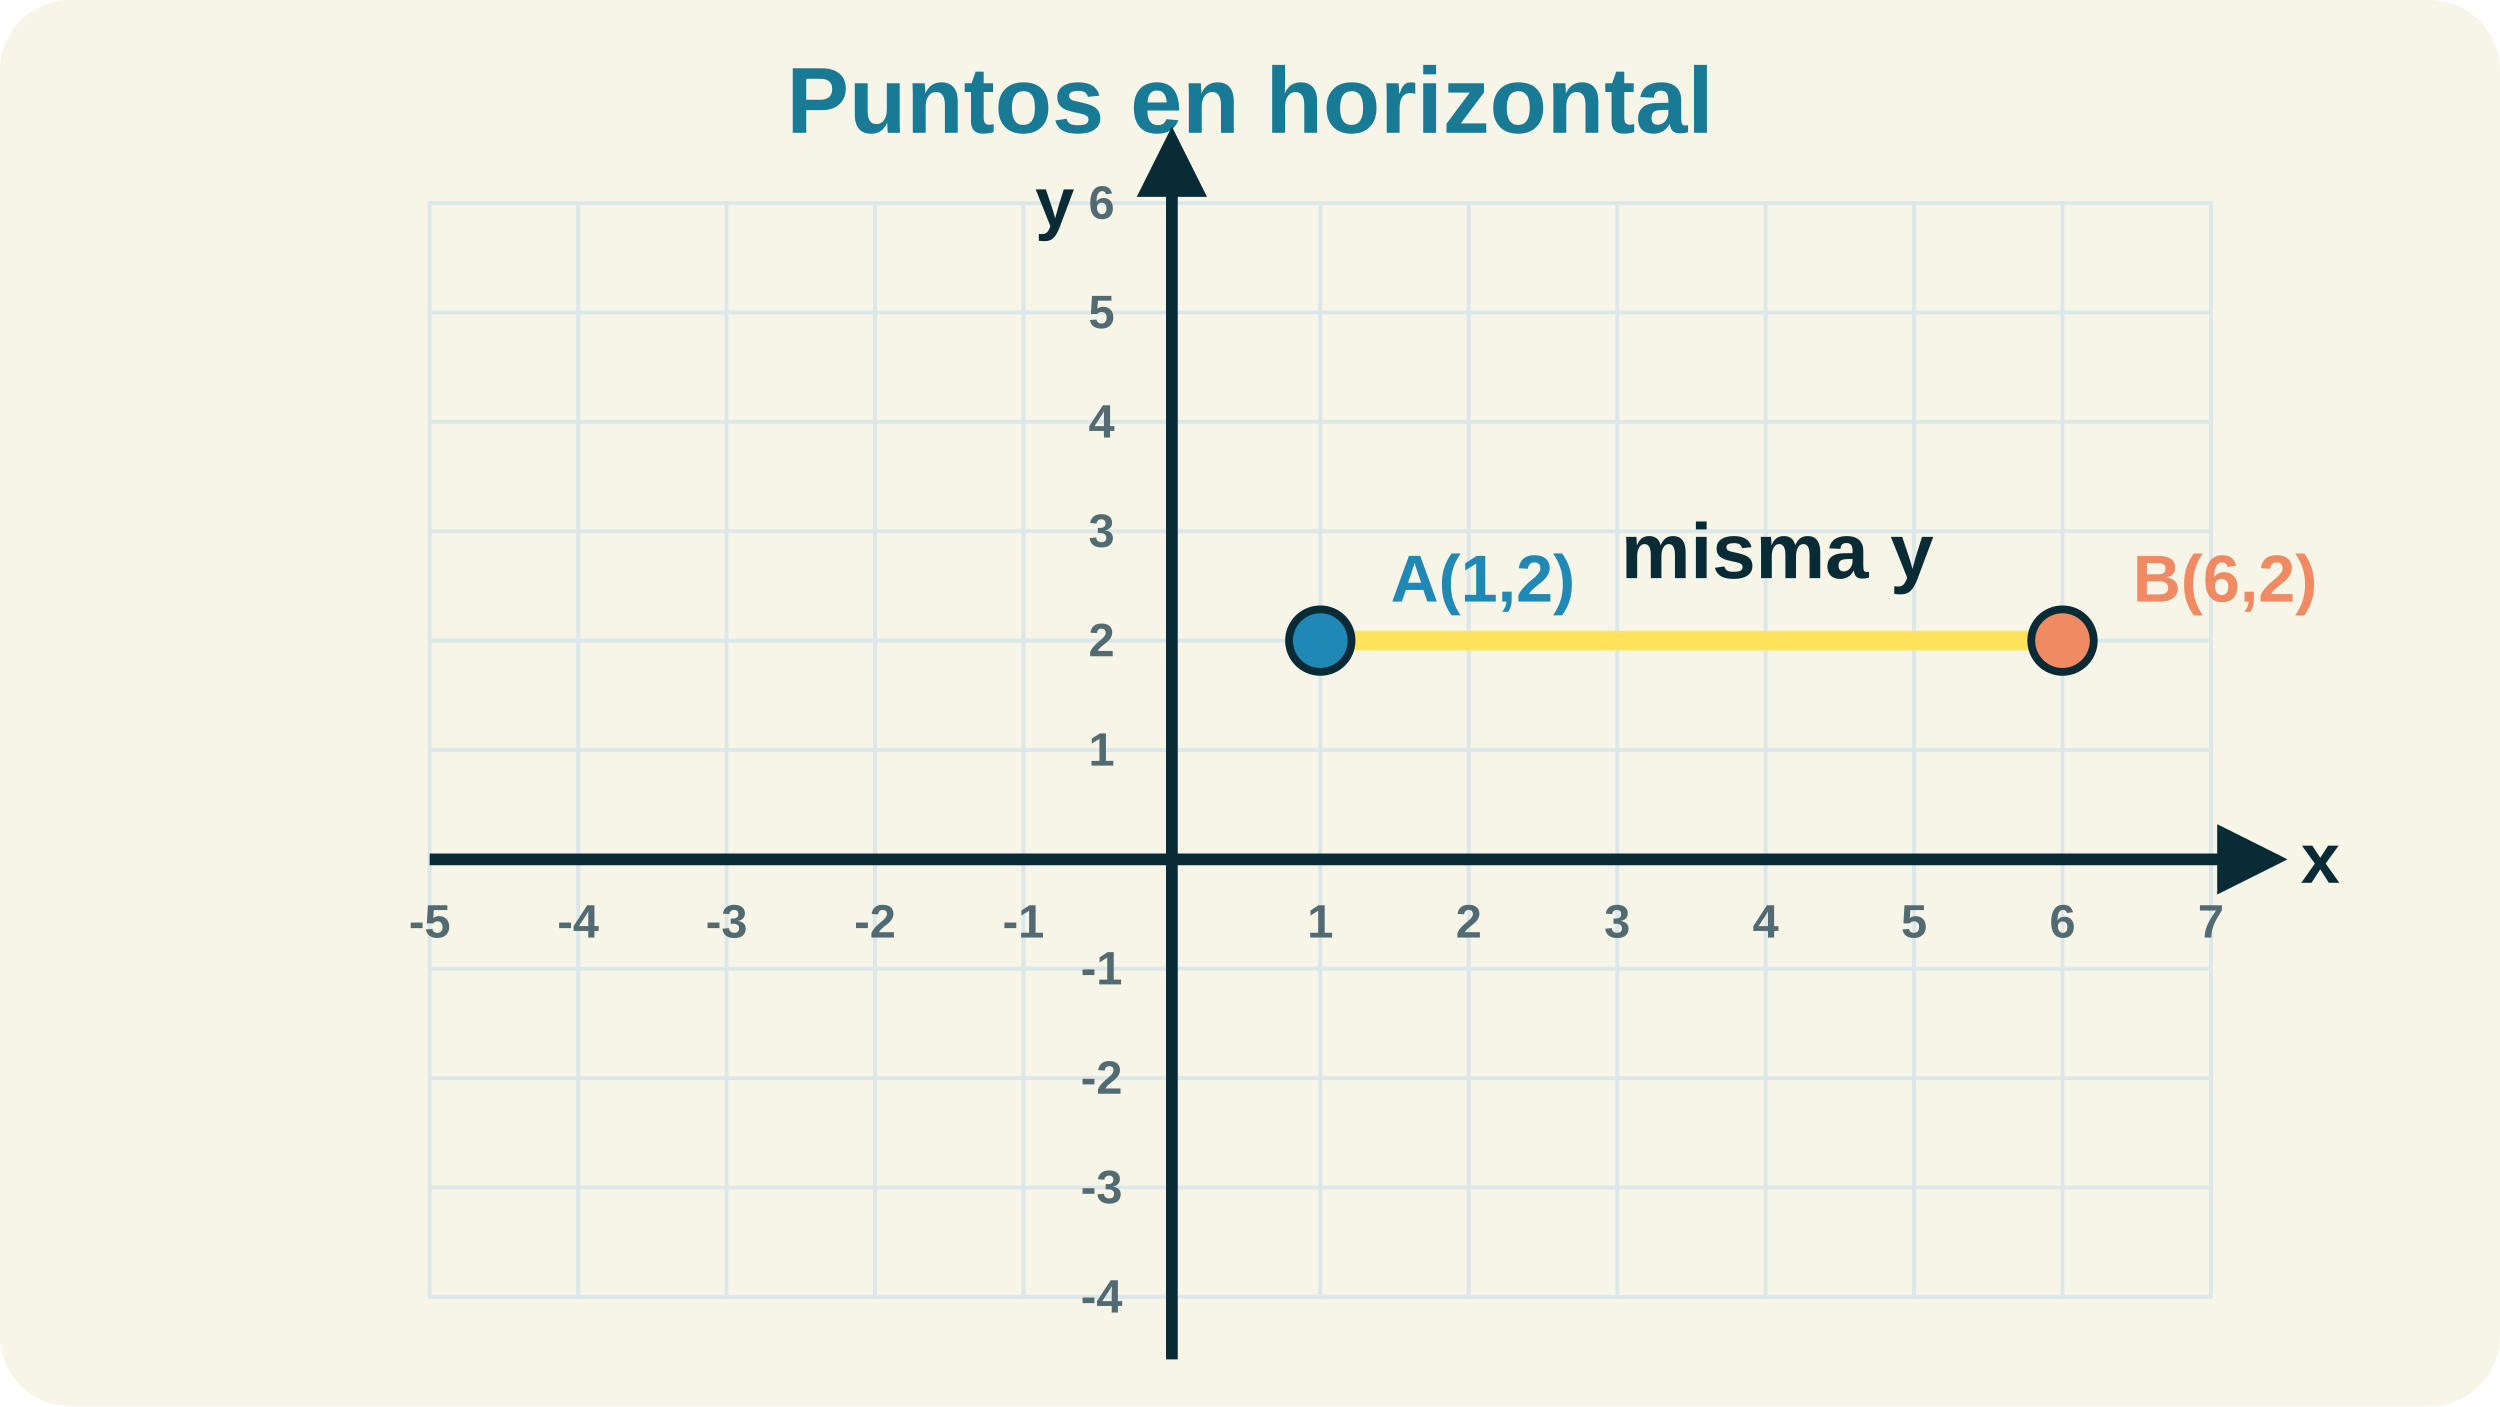
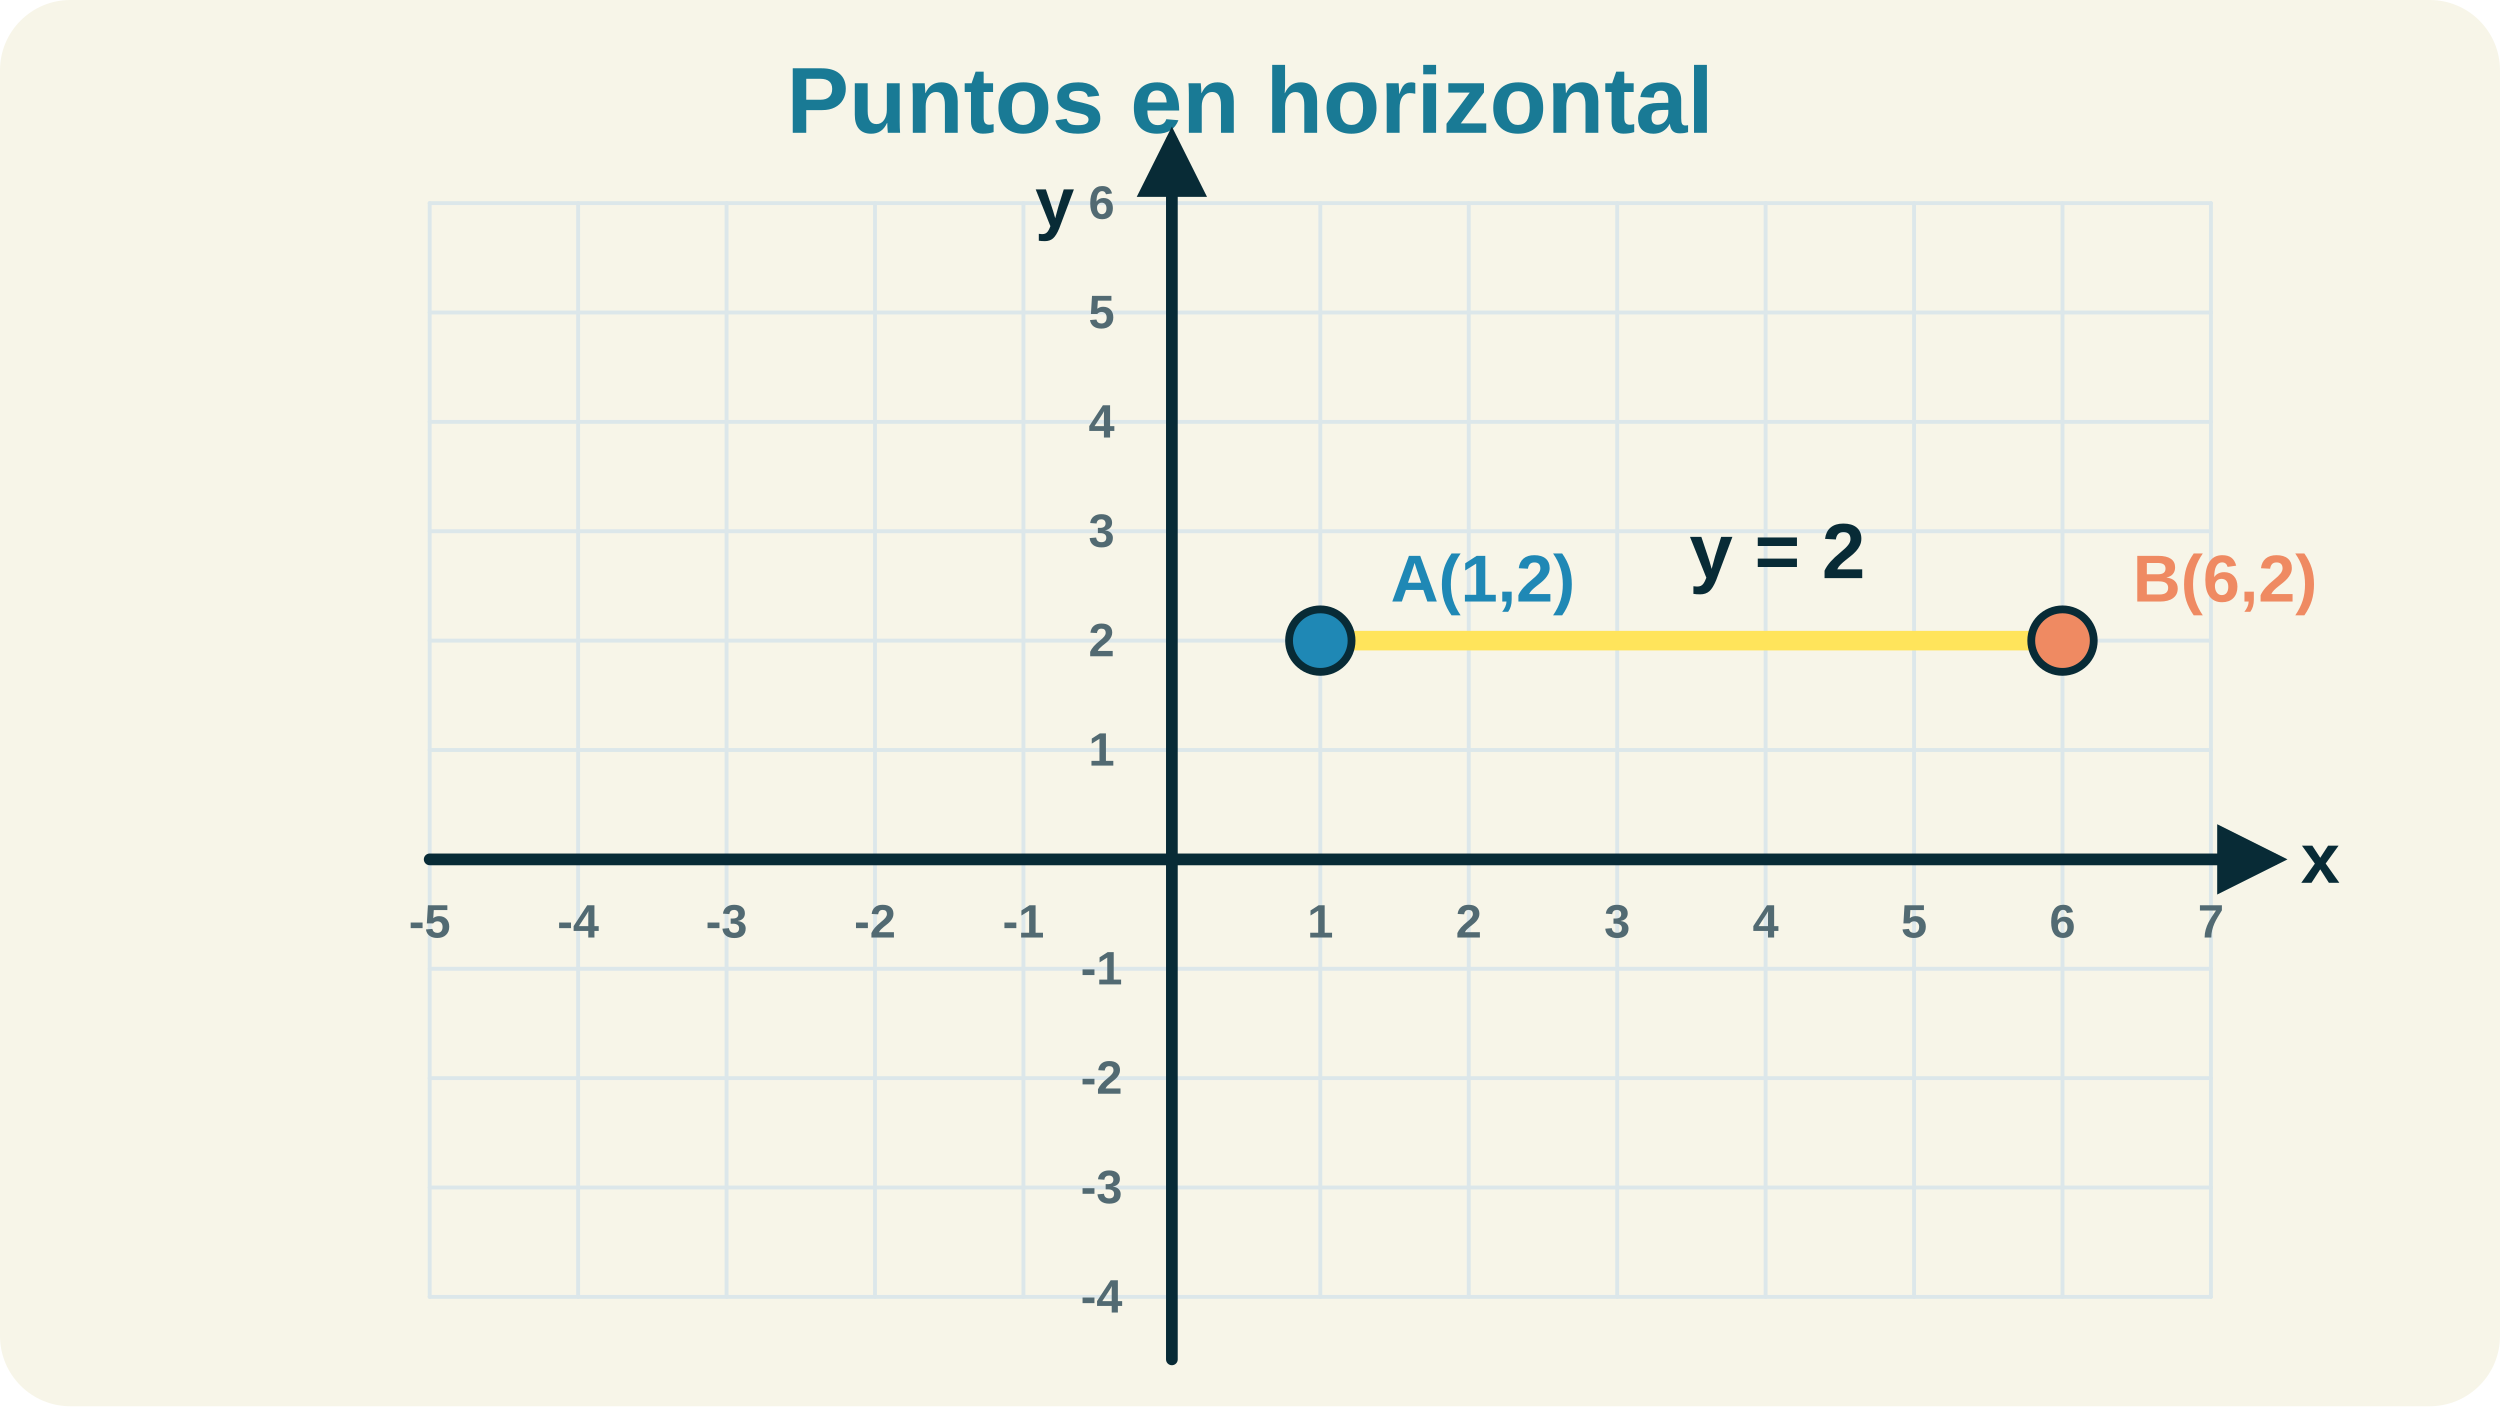
<svg xmlns="http://www.w3.org/2000/svg" viewBox="0 0 640 360" role="img" aria-label="Puntos en horizontal">
  <defs>
    <marker id="arrow" viewBox="0 0 10 10" refX="8" refY="5" markerWidth="6" markerHeight="6" orient="auto-start-reverse">
      <path d="M 0 0 L 10 5 L 0 10 z" fill="#082b36" />
    </marker>
  </defs>
  <rect width="640" height="360" rx="18" fill="#f7f5e8" />
  <text x="320" y="34" text-anchor="middle" font-size="24" font-weight="900" fill="#197a95" font-family="Arial, sans-serif">Puntos en horizontal</text>
  <line x1="110" y1="332" x2="110" y2="52" stroke="#dce7ea" stroke-width="1" stroke-linecap="round" />
  <text x="110" y="240" text-anchor="middle" font-size="12" font-weight="600" fill="#526a72" font-family="Arial, sans-serif">-5</text>
  <line x1="148" y1="332" x2="148" y2="52" stroke="#dce7ea" stroke-width="1" stroke-linecap="round" />
  <text x="148" y="240" text-anchor="middle" font-size="12" font-weight="600" fill="#526a72" font-family="Arial, sans-serif">-4</text>
  <line x1="186" y1="332" x2="186" y2="52" stroke="#dce7ea" stroke-width="1" stroke-linecap="round" />
  <text x="186" y="240" text-anchor="middle" font-size="12" font-weight="600" fill="#526a72" font-family="Arial, sans-serif">-3</text>
  <line x1="224" y1="332" x2="224" y2="52" stroke="#dce7ea" stroke-width="1" stroke-linecap="round" />
  <text x="224" y="240" text-anchor="middle" font-size="12" font-weight="600" fill="#526a72" font-family="Arial, sans-serif">-2</text>
  <line x1="262" y1="332" x2="262" y2="52" stroke="#dce7ea" stroke-width="1" stroke-linecap="round" />
  <text x="262" y="240" text-anchor="middle" font-size="12" font-weight="600" fill="#526a72" font-family="Arial, sans-serif">-1</text>
  <line x1="300" y1="332" x2="300" y2="52" stroke="#dce7ea" stroke-width="1" stroke-linecap="round" />
  <line x1="338" y1="332" x2="338" y2="52" stroke="#dce7ea" stroke-width="1" stroke-linecap="round" />
  <text x="338" y="240" text-anchor="middle" font-size="12" font-weight="600" fill="#526a72" font-family="Arial, sans-serif">1</text>
  <line x1="376" y1="332" x2="376" y2="52" stroke="#dce7ea" stroke-width="1" stroke-linecap="round" />
  <text x="376" y="240" text-anchor="middle" font-size="12" font-weight="600" fill="#526a72" font-family="Arial, sans-serif">2</text>
  <line x1="414" y1="332" x2="414" y2="52" stroke="#dce7ea" stroke-width="1" stroke-linecap="round" />
  <text x="414" y="240" text-anchor="middle" font-size="12" font-weight="600" fill="#526a72" font-family="Arial, sans-serif">3</text>
  <line x1="452" y1="332" x2="452" y2="52" stroke="#dce7ea" stroke-width="1" stroke-linecap="round" />
  <text x="452" y="240" text-anchor="middle" font-size="12" font-weight="600" fill="#526a72" font-family="Arial, sans-serif">4</text>
  <line x1="490" y1="332" x2="490" y2="52" stroke="#dce7ea" stroke-width="1" stroke-linecap="round" />
  <text x="490" y="240" text-anchor="middle" font-size="12" font-weight="600" fill="#526a72" font-family="Arial, sans-serif">5</text>
  <line x1="528" y1="332" x2="528" y2="52" stroke="#dce7ea" stroke-width="1" stroke-linecap="round" />
  <text x="528" y="240" text-anchor="middle" font-size="12" font-weight="600" fill="#526a72" font-family="Arial, sans-serif">6</text>
  <line x1="566" y1="332" x2="566" y2="52" stroke="#dce7ea" stroke-width="1" stroke-linecap="round" />
  <text x="566" y="240" text-anchor="middle" font-size="12" font-weight="600" fill="#526a72" font-family="Arial, sans-serif">7</text>
  <line x1="110" y1="332" x2="566" y2="332" stroke="#dce7ea" stroke-width="1" stroke-linecap="round" />
  <text x="282" y="336" text-anchor="middle" font-size="12" font-weight="600" fill="#526a72" font-family="Arial, sans-serif">-4</text>
  <line x1="110" y1="304" x2="566" y2="304" stroke="#dce7ea" stroke-width="1" stroke-linecap="round" />
  <text x="282" y="308" text-anchor="middle" font-size="12" font-weight="600" fill="#526a72" font-family="Arial, sans-serif">-3</text>
  <line x1="110" y1="276" x2="566" y2="276" stroke="#dce7ea" stroke-width="1" stroke-linecap="round" />
  <text x="282" y="280" text-anchor="middle" font-size="12" font-weight="600" fill="#526a72" font-family="Arial, sans-serif">-2</text>
  <line x1="110" y1="248" x2="566" y2="248" stroke="#dce7ea" stroke-width="1" stroke-linecap="round" />
  <text x="282" y="252" text-anchor="middle" font-size="12" font-weight="600" fill="#526a72" font-family="Arial, sans-serif">-1</text>
  <line x1="110" y1="220" x2="566" y2="220" stroke="#dce7ea" stroke-width="1" stroke-linecap="round" />
  <line x1="110" y1="192" x2="566" y2="192" stroke="#dce7ea" stroke-width="1" stroke-linecap="round" />
  <text x="282" y="196" text-anchor="middle" font-size="12" font-weight="600" fill="#526a72" font-family="Arial, sans-serif">1</text>
  <line x1="110" y1="164" x2="566" y2="164" stroke="#dce7ea" stroke-width="1" stroke-linecap="round" />
  <text x="282" y="168" text-anchor="middle" font-size="12" font-weight="600" fill="#526a72" font-family="Arial, sans-serif">2</text>
  <line x1="110" y1="136" x2="566" y2="136" stroke="#dce7ea" stroke-width="1" stroke-linecap="round" />
  <text x="282" y="140" text-anchor="middle" font-size="12" font-weight="600" fill="#526a72" font-family="Arial, sans-serif">3</text>
  <line x1="110" y1="108" x2="566" y2="108" stroke="#dce7ea" stroke-width="1" stroke-linecap="round" />
  <text x="282" y="112" text-anchor="middle" font-size="12" font-weight="600" fill="#526a72" font-family="Arial, sans-serif">4</text>
  <line x1="110" y1="80" x2="566" y2="80" stroke="#dce7ea" stroke-width="1" stroke-linecap="round" />
  <text x="282" y="84" text-anchor="middle" font-size="12" font-weight="600" fill="#526a72" font-family="Arial, sans-serif">5</text>
  <line x1="110" y1="52" x2="566" y2="52" stroke="#dce7ea" stroke-width="1" stroke-linecap="round" />
  <text x="282" y="56" text-anchor="middle" font-size="12" font-weight="600" fill="#526a72" font-family="Arial, sans-serif">6</text>
-   <line x1="110" y1="220" x2="582" y2="220" stroke="#082b36" stroke-width="3" marker-end="url(#arrow)" />
-   <line x1="300" y1="348" x2="300" y2="36" stroke="#082b36" stroke-width="3" marker-end="url(#arrow)" />
+   <line x1="110" y1="220" x2="582" y2="220" stroke="#082b36" stroke-width="3" stroke-linecap="round" marker-end="url(#arrow)" />
+   <line x1="300" y1="348" x2="300" y2="36" stroke="#082b36" stroke-width="3" stroke-linecap="round" marker-end="url(#arrow)" />
  <text x="594" y="226" text-anchor="middle" font-size="18" font-weight="900" fill="#082b36" font-family="Arial, sans-serif">x</text>
  <text x="270" y="58" text-anchor="middle" font-size="18" font-weight="900" fill="#082b36" font-family="Arial, sans-serif">y</text>
  <line x1="338" y1="164" x2="528" y2="164" stroke="#ffe45b" stroke-width="5" stroke-linecap="round" />
  <circle cx="338" cy="164" r="8" fill="#1f88b5" stroke="#082b36" stroke-width="2" />
  <text x="356" y="154" text-anchor="start" font-size="17" font-weight="900" fill="#1f88b5" font-family="Arial, sans-serif">A(1,2)</text>
  <circle cx="528" cy="164" r="8" fill="#ef8a62" stroke="#082b36" stroke-width="2" />
  <text x="546" y="154" text-anchor="start" font-size="17" font-weight="900" fill="#ef8a62" font-family="Arial, sans-serif">B(6,2)</text>
-   <text x="455" y="148" text-anchor="middle" font-size="20" font-weight="900" fill="#082b36" font-family="Arial, sans-serif">misma y</text>
+   <text x="455" y="148" text-anchor="middle" font-size="20" font-weight="900" fill="#082b36" font-family="Arial, sans-serif">y = 2</text>
</svg>
